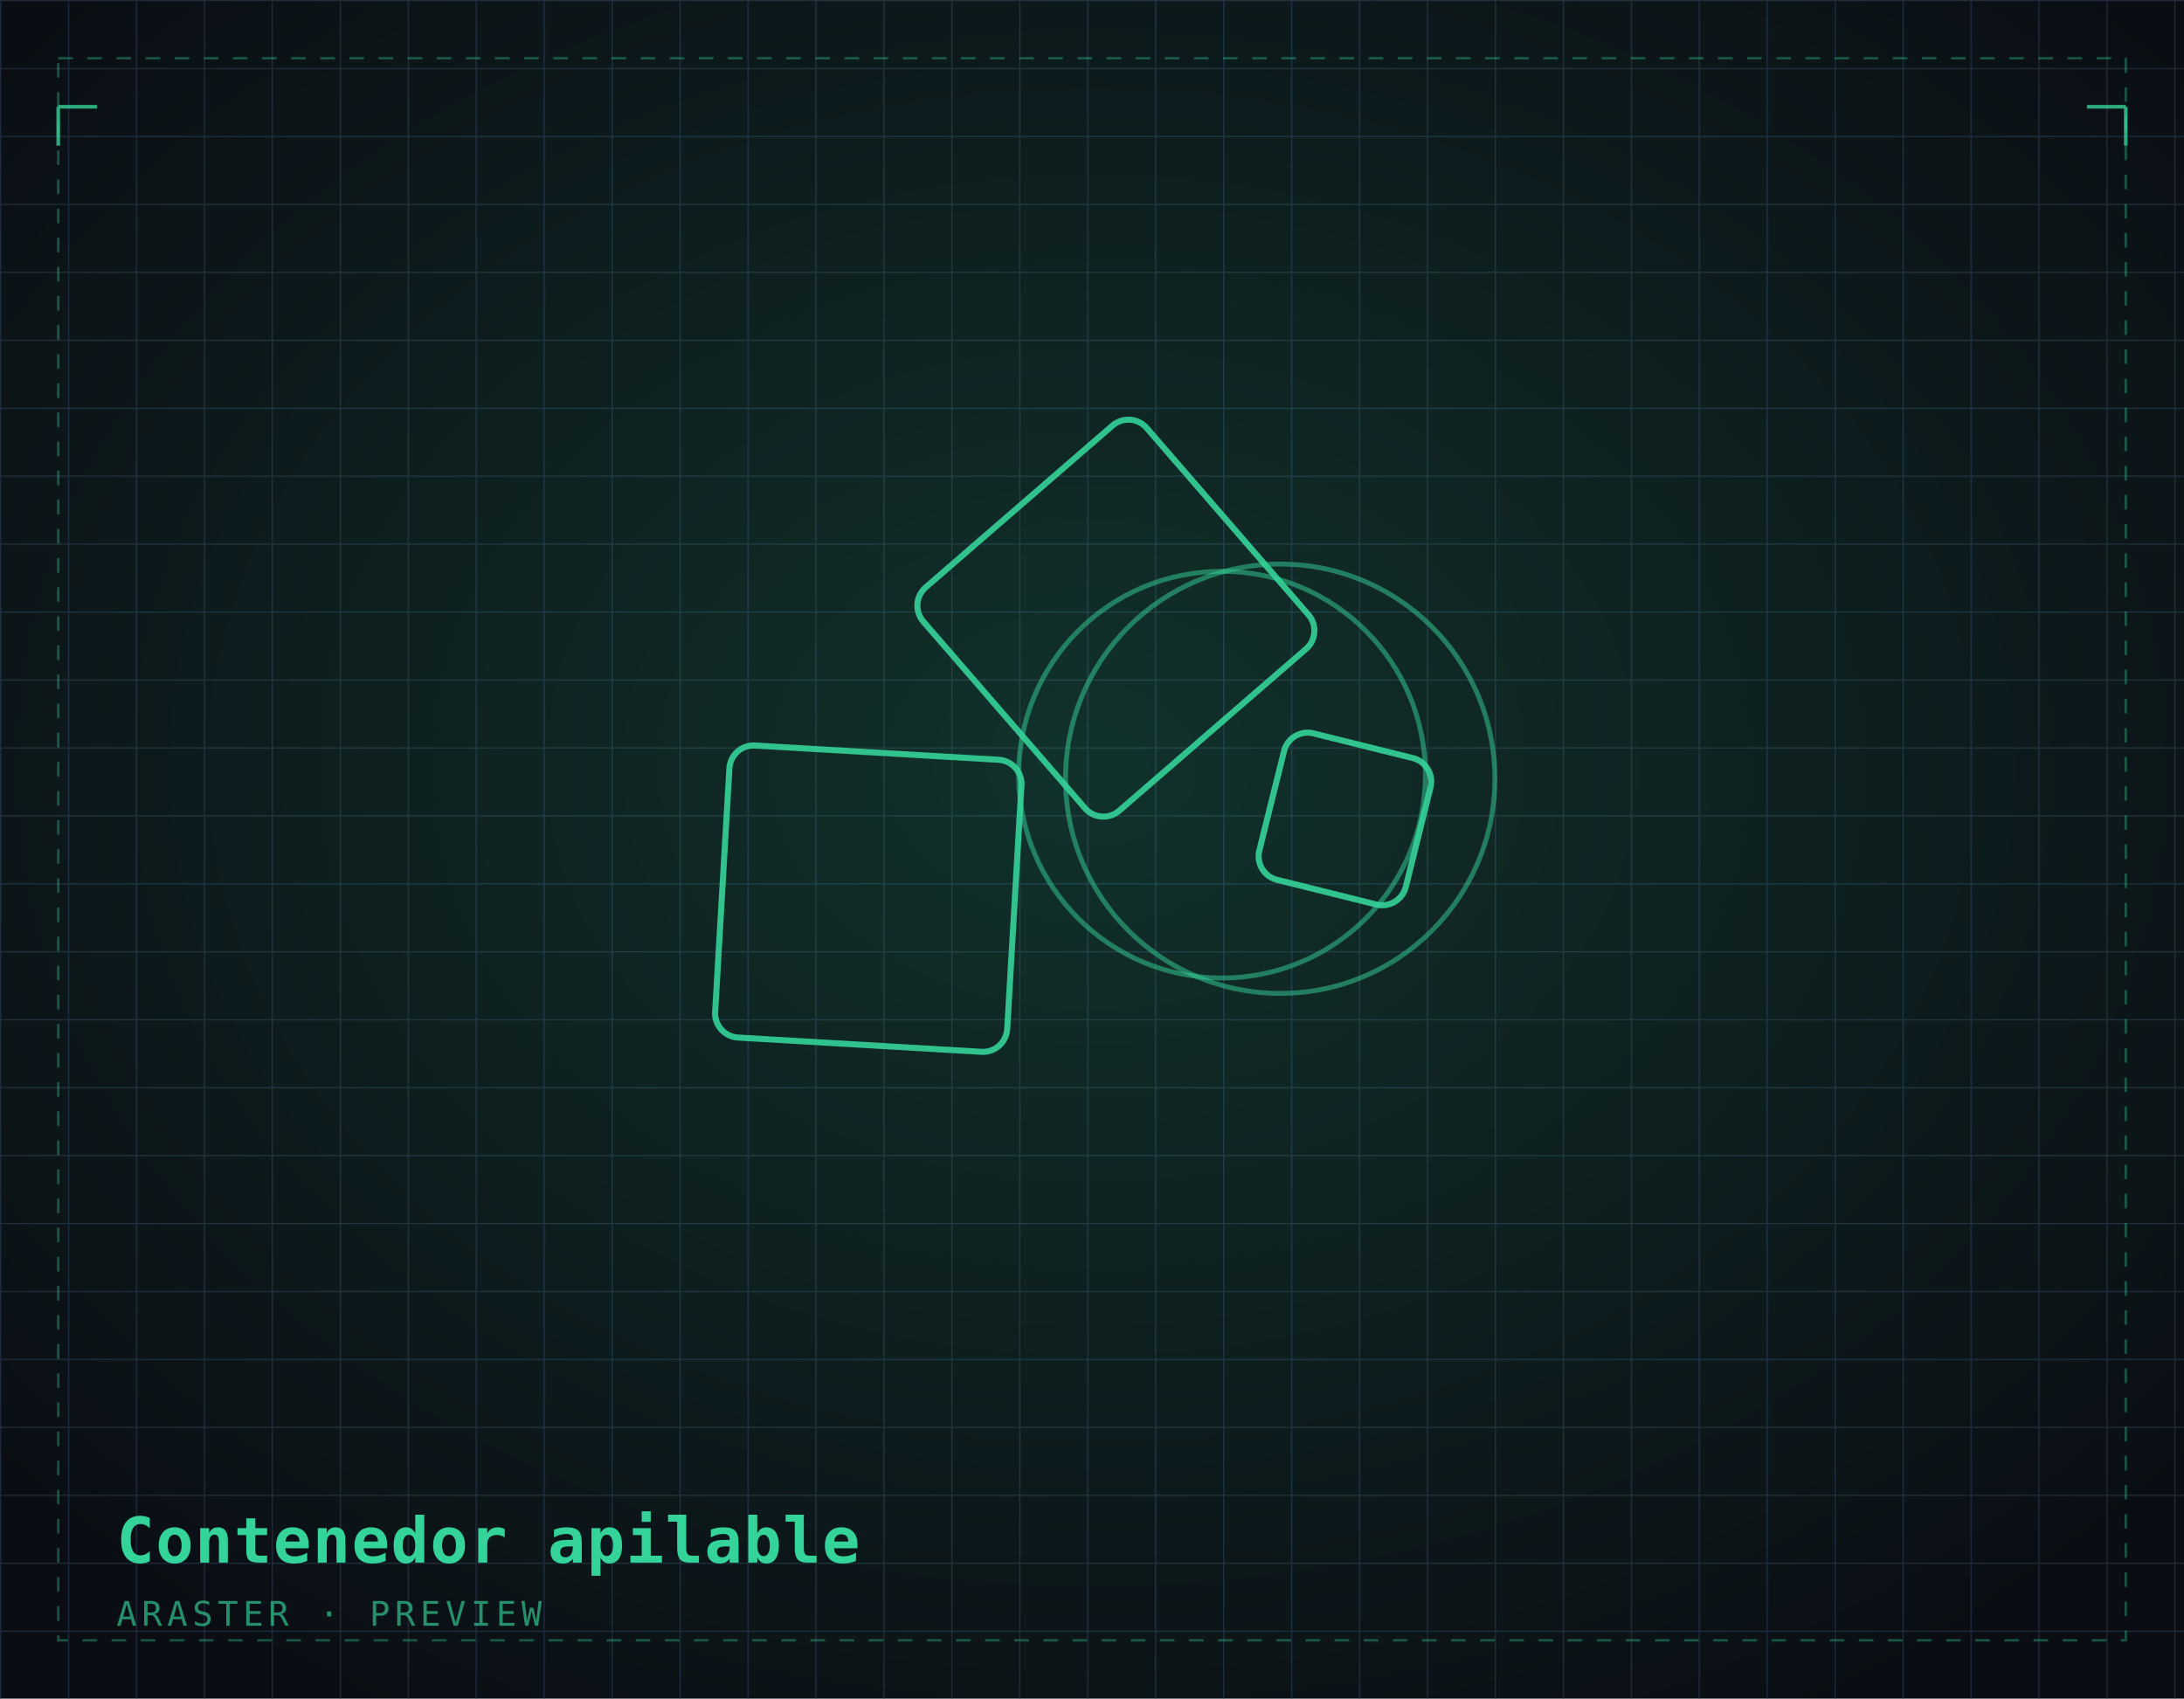
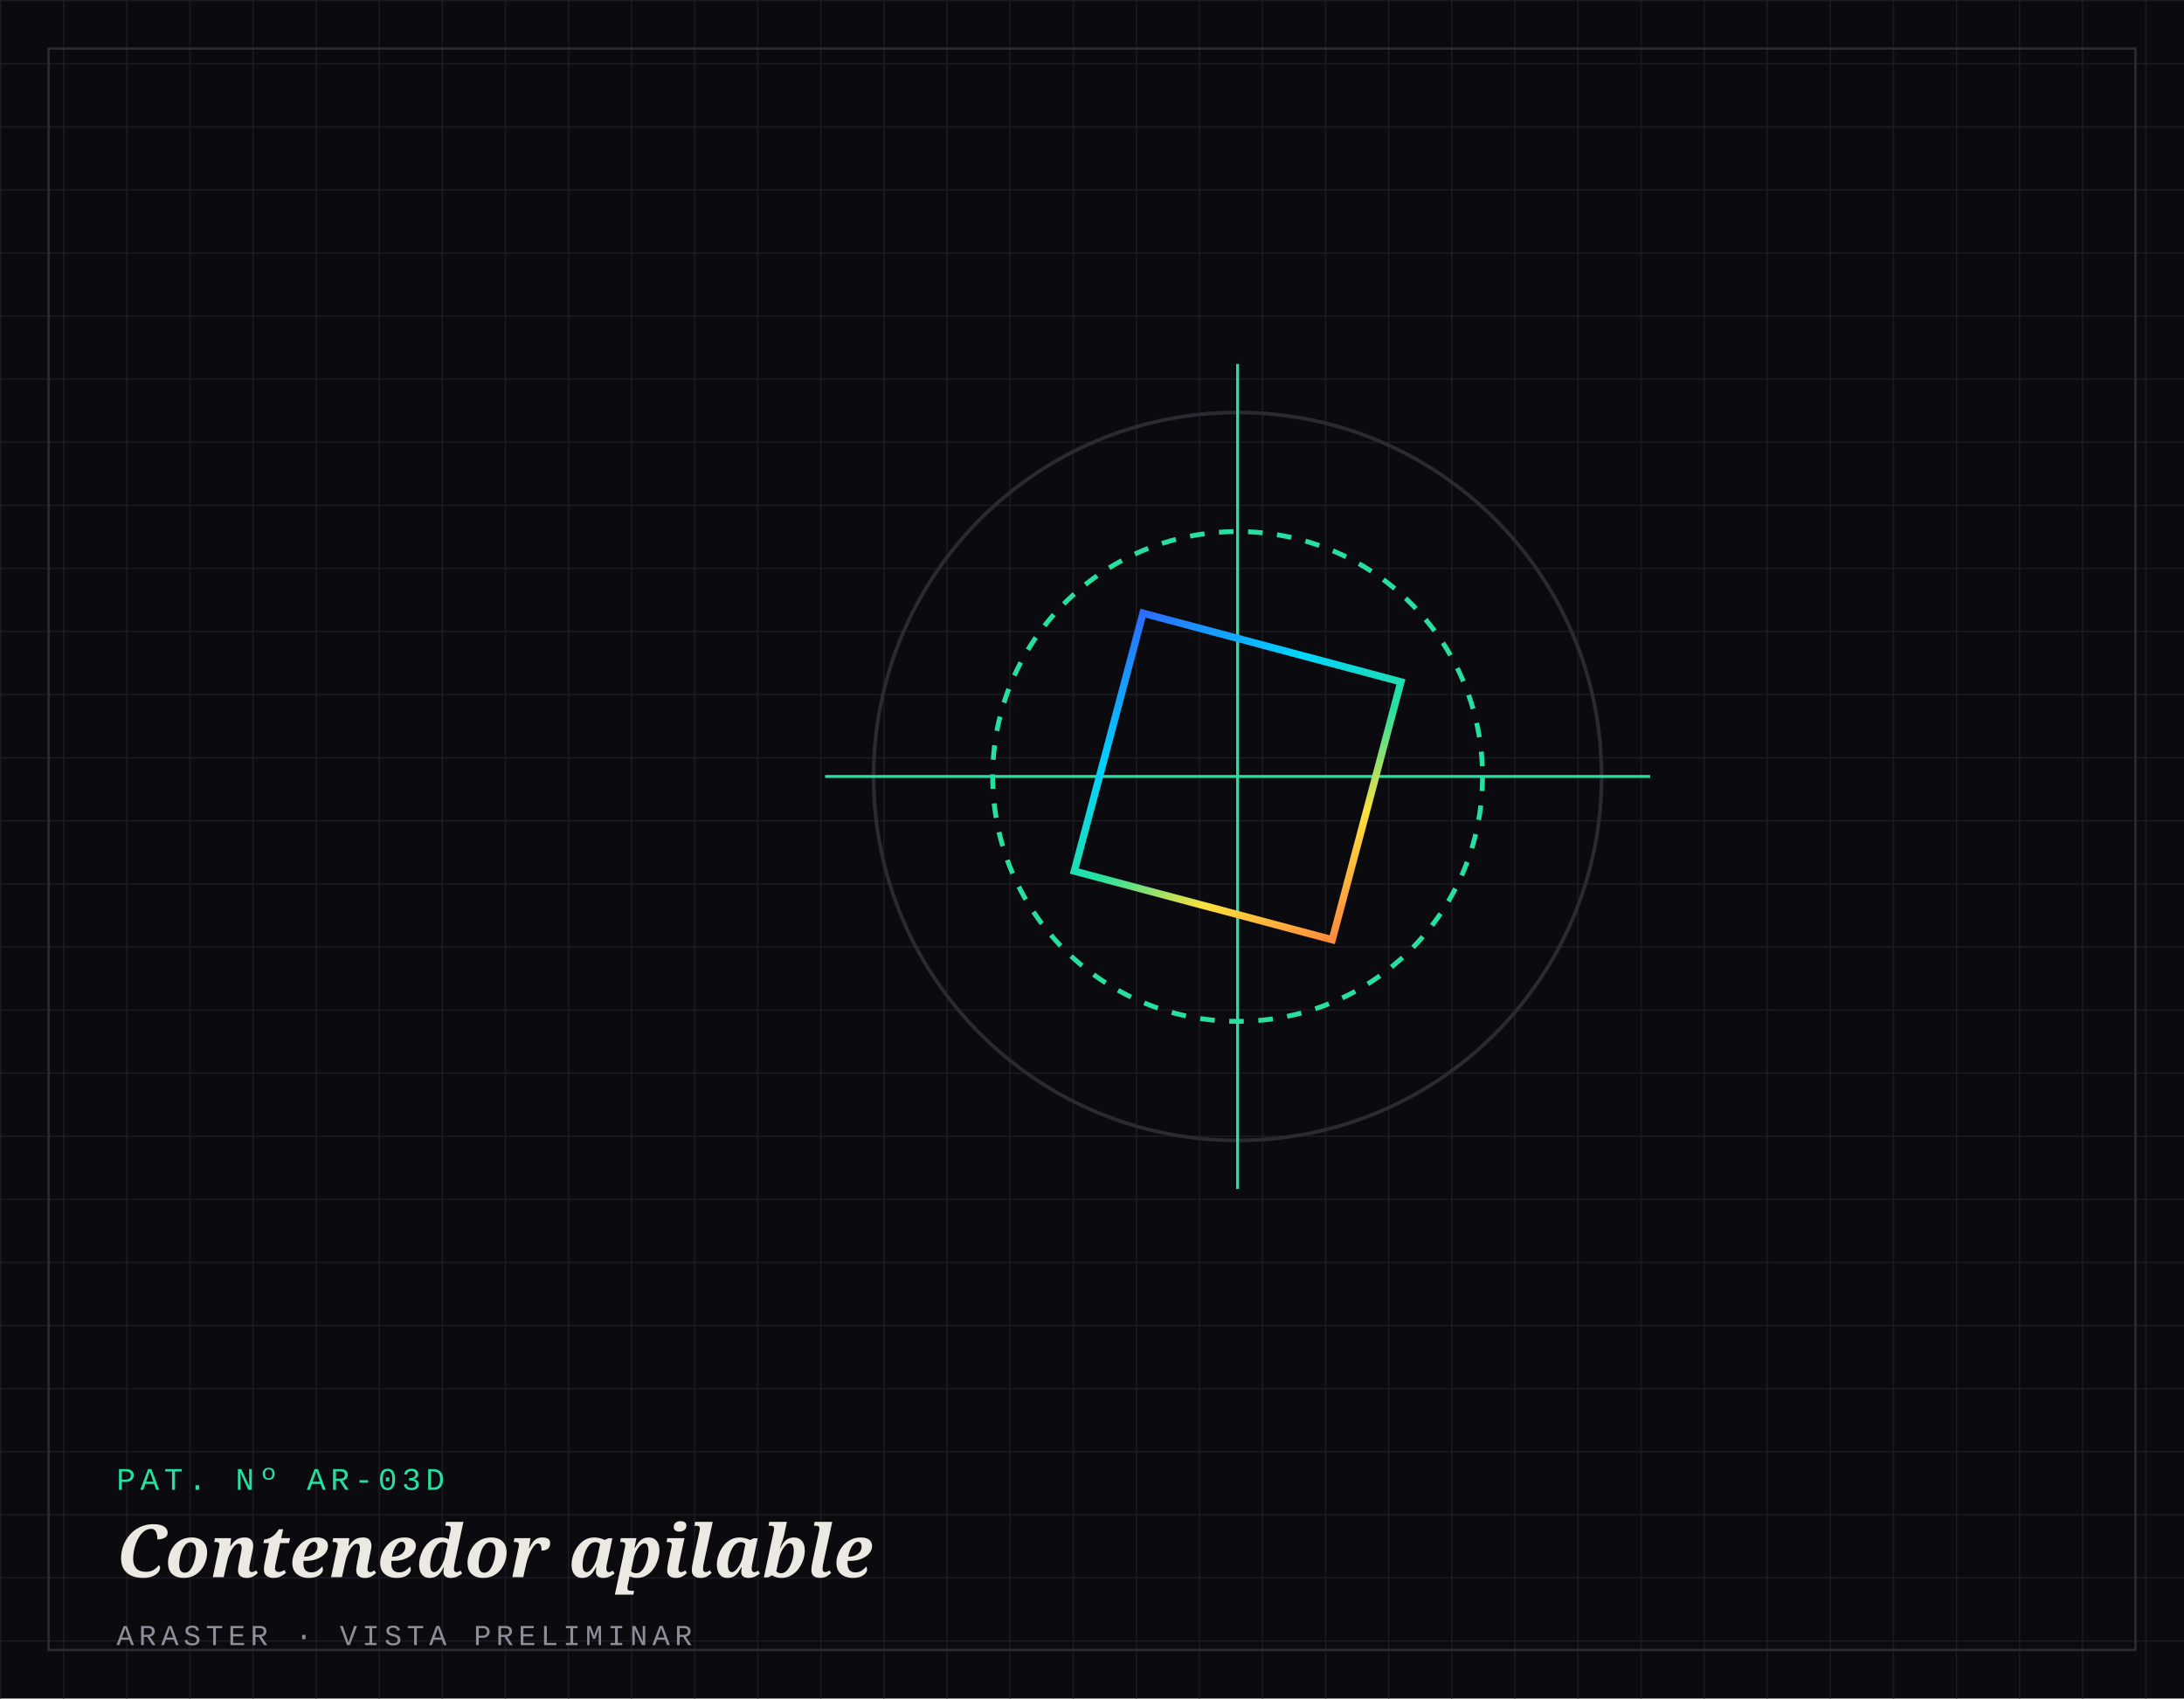
<svg xmlns="http://www.w3.org/2000/svg" viewBox="0 0 900 700" width="900" height="700">
  <defs>
-     <pattern id="grid" width="28" height="28" patternUnits="userSpaceOnUse">
-       <path d="M 28 0 L 0 0 0 28" fill="none" stroke="#1e293b" stroke-width="1" />
+     <pattern id="grid" width="26" height="26" patternUnits="userSpaceOnUse">
+       <path d="M 26 0 L 0 0 0 26" fill="none" stroke="#1c1c22" stroke-width="1" />
    </pattern>
-     <radialGradient id="glow" cx="50%" cy="45%" r="65%">
-       <stop offset="0%" stop-color="#34d399" stop-opacity="0.18" />
-       <stop offset="100%" stop-color="#34d399" stop-opacity="0" />
-     </radialGradient>
+     <linearGradient id="thermal" x1="0" y1="0" x2="1" y2="1">
+       <stop offset="0%" stop-color="#2b6cff" />
+       <stop offset="30%" stop-color="#00d4ff" />
+       <stop offset="55%" stop-color="#27e0a0" />
+       <stop offset="75%" stop-color="#fbe13d" />
+       <stop offset="100%" stop-color="#ff8a3d" />
+     </linearGradient>
  </defs>
-   <rect width="900" height="700" fill="#0a0e14" />
+   <rect width="900" height="700" fill="#0b0b0f" />
  <rect width="900" height="700" fill="url(#grid)" />
-   <rect width="900" height="700" fill="url(#glow)" />
-   <rect x="24" y="24" width="852" height="652" fill="none" stroke="#34d399" stroke-width="1" opacity="0.35" stroke-dasharray="6 6" />
-   <rect x="523.132" y="306.415" width="62.187" height="62.187" rx="10" transform="rotate(13.95573 554.2256 337.5086)" fill="none" stroke="#34d399" stroke-width="2.5" opacity="0.9" />
-   <rect x="398.938" y="193.852" width="121.8" height="121.8" rx="10" transform="rotate(49.10628 459.8375 254.7516)" fill="none" stroke="#34d399" stroke-width="2.5" opacity="0.9" />
-   <rect x="297.538" y="310.08" width="120.562" height="120.562" rx="10" transform="rotate(3.351331 357.8187 370.3612)" fill="none" stroke="#34d399" stroke-width="2.5" opacity="0.9" />
-   <circle cx="527.554" cy="320.935" r="88.467" fill="none" stroke="#34d399" stroke-width="2" opacity="0.5" />
-   <circle cx="503.583" cy="319.253" r="83.8" fill="none" stroke="#34d399" stroke-width="2" opacity="0.5" />
-   <g font-family="'JetBrains Mono', monospace" fill="#34d399">
-     <text x="48" y="644" font-size="26" font-weight="700" letter-spacing="0.5">Contenedor apilable</text>
-     <text x="48" y="670" font-size="14" opacity="0.65" letter-spacing="2">ARASTER · PREVIEW</text>
-   </g>
-   <g stroke="#34d399" stroke-width="1.5" opacity="0.8">
-     <line x1="24" y1="60" x2="24" y2="44" />
-     <line x1="24" y1="44" x2="40" y2="44" />
-     <line x1="876" y1="60" x2="876" y2="44" />
-     <line x1="876" y1="44" x2="860" y2="44" />
+   <rect x="20" y="20" width="860" height="660" fill="none" stroke="#2a2a33" stroke-width="1" />
+   <circle cx="510" cy="320" r="150" fill="none" stroke="#2a2a33" stroke-width="1.5" />
+   <circle cx="510" cy="320" r="100.932" fill="none" stroke="#27e0a0" stroke-width="2" stroke-dasharray="6 6" />
+   <line x1="510" y1="150" x2="510" y2="490" stroke="#27e0a0" stroke-width="1.2" />
+   <line x1="340" y1="320" x2="680" y2="320" stroke="#27e0a0" stroke-width="1.2" />
+   <rect x="455" y="265" width="110" height="110" fill="none" stroke="url(#thermal)" stroke-width="3" transform="rotate(14.90788 510 320)" />
+   <g font-family="Georgia, serif" fill="#ece9e2">
+     <text x="48" y="614" font-size="13" letter-spacing="2" fill="#27e0a0" font-family="Courier New, monospace">PAT. Nº AR-03D</text>
+     <text x="48" y="650" font-size="30" font-style="italic" font-weight="600">Contenedor apilable</text>
+     <text x="48" y="678" font-size="12" letter-spacing="2" fill="#8f8d9a" font-family="Courier New, monospace">ARASTER · VISTA PRELIMINAR</text>
  </g>
</svg>
